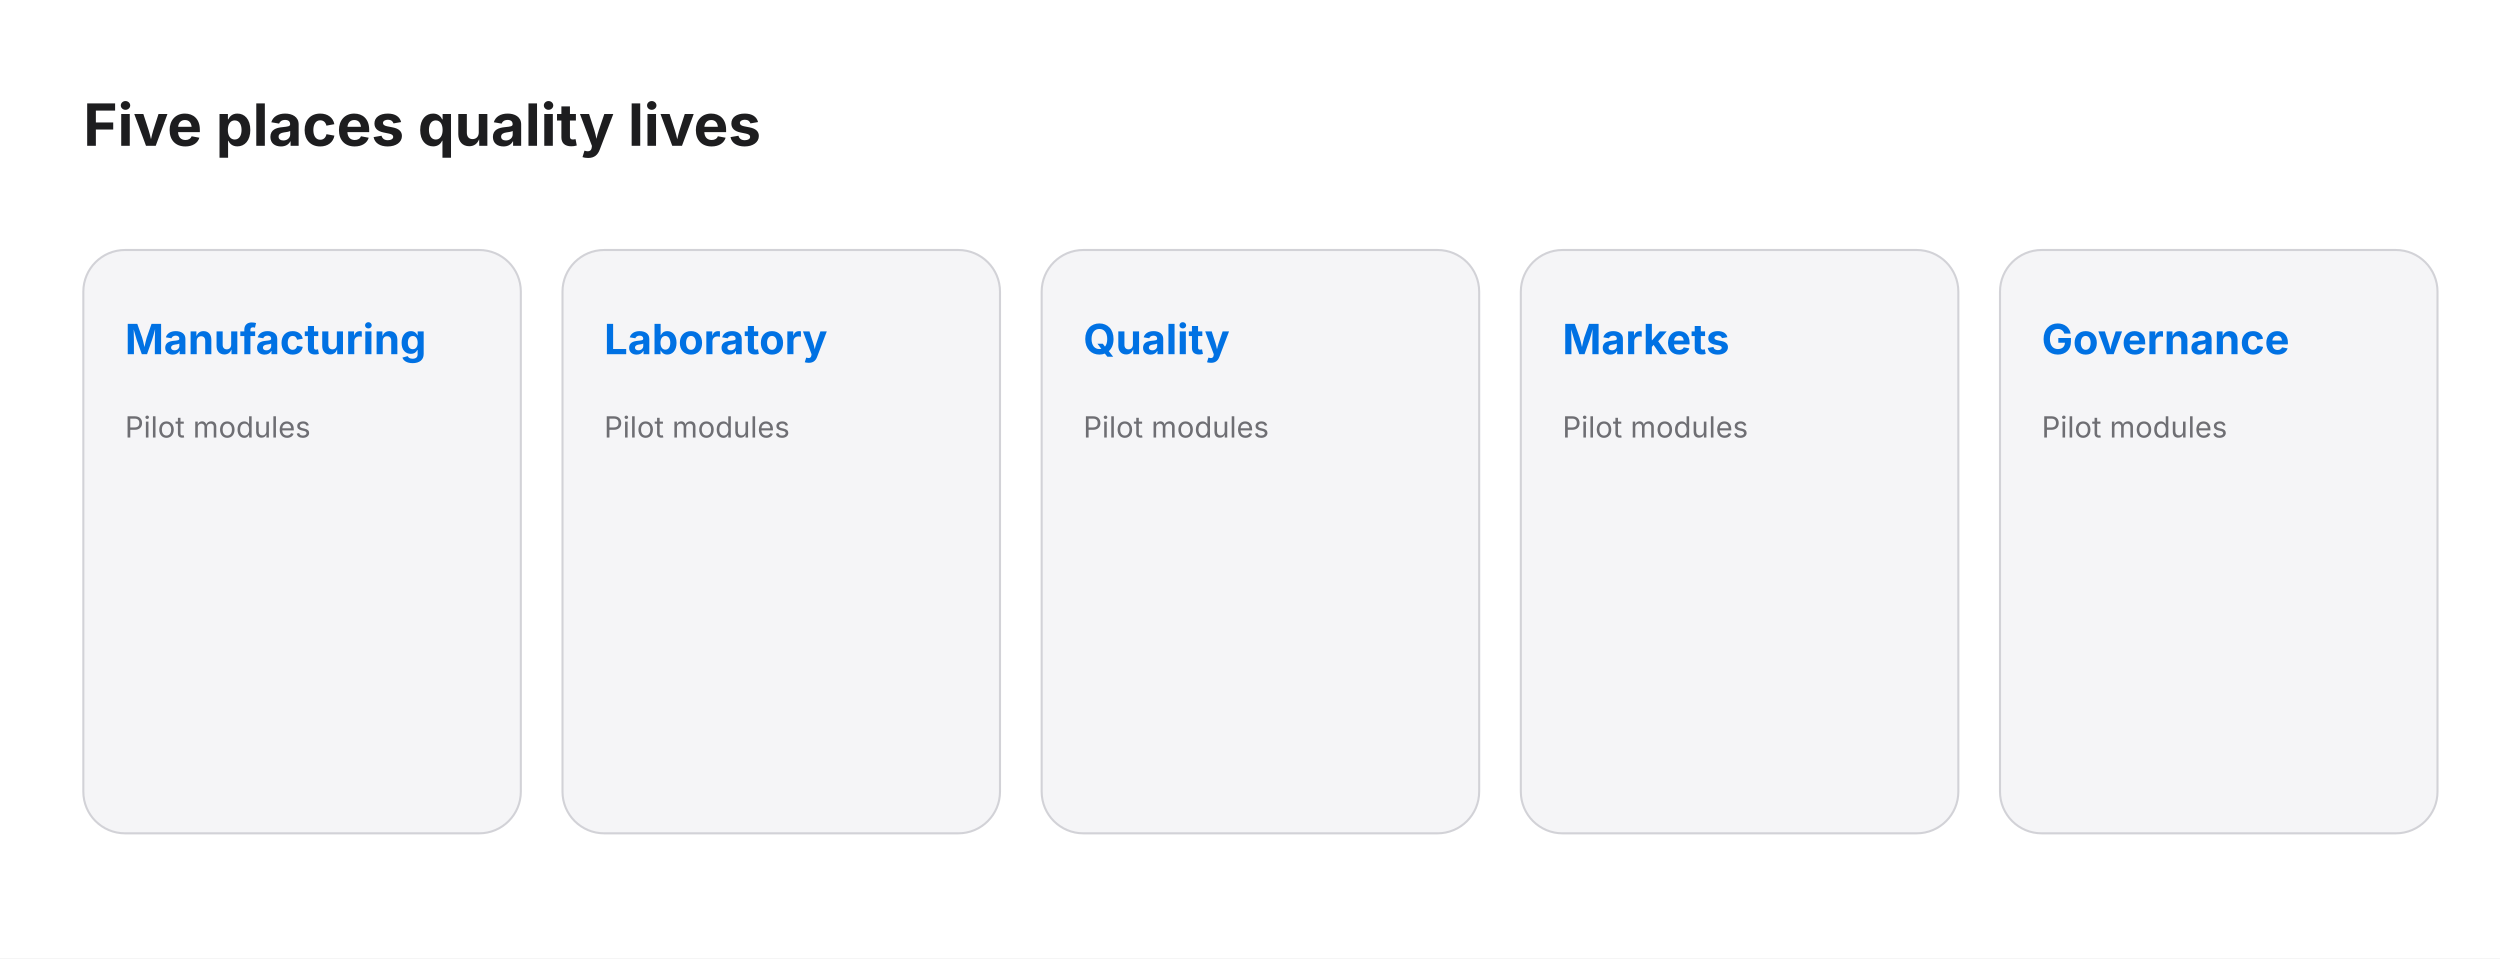
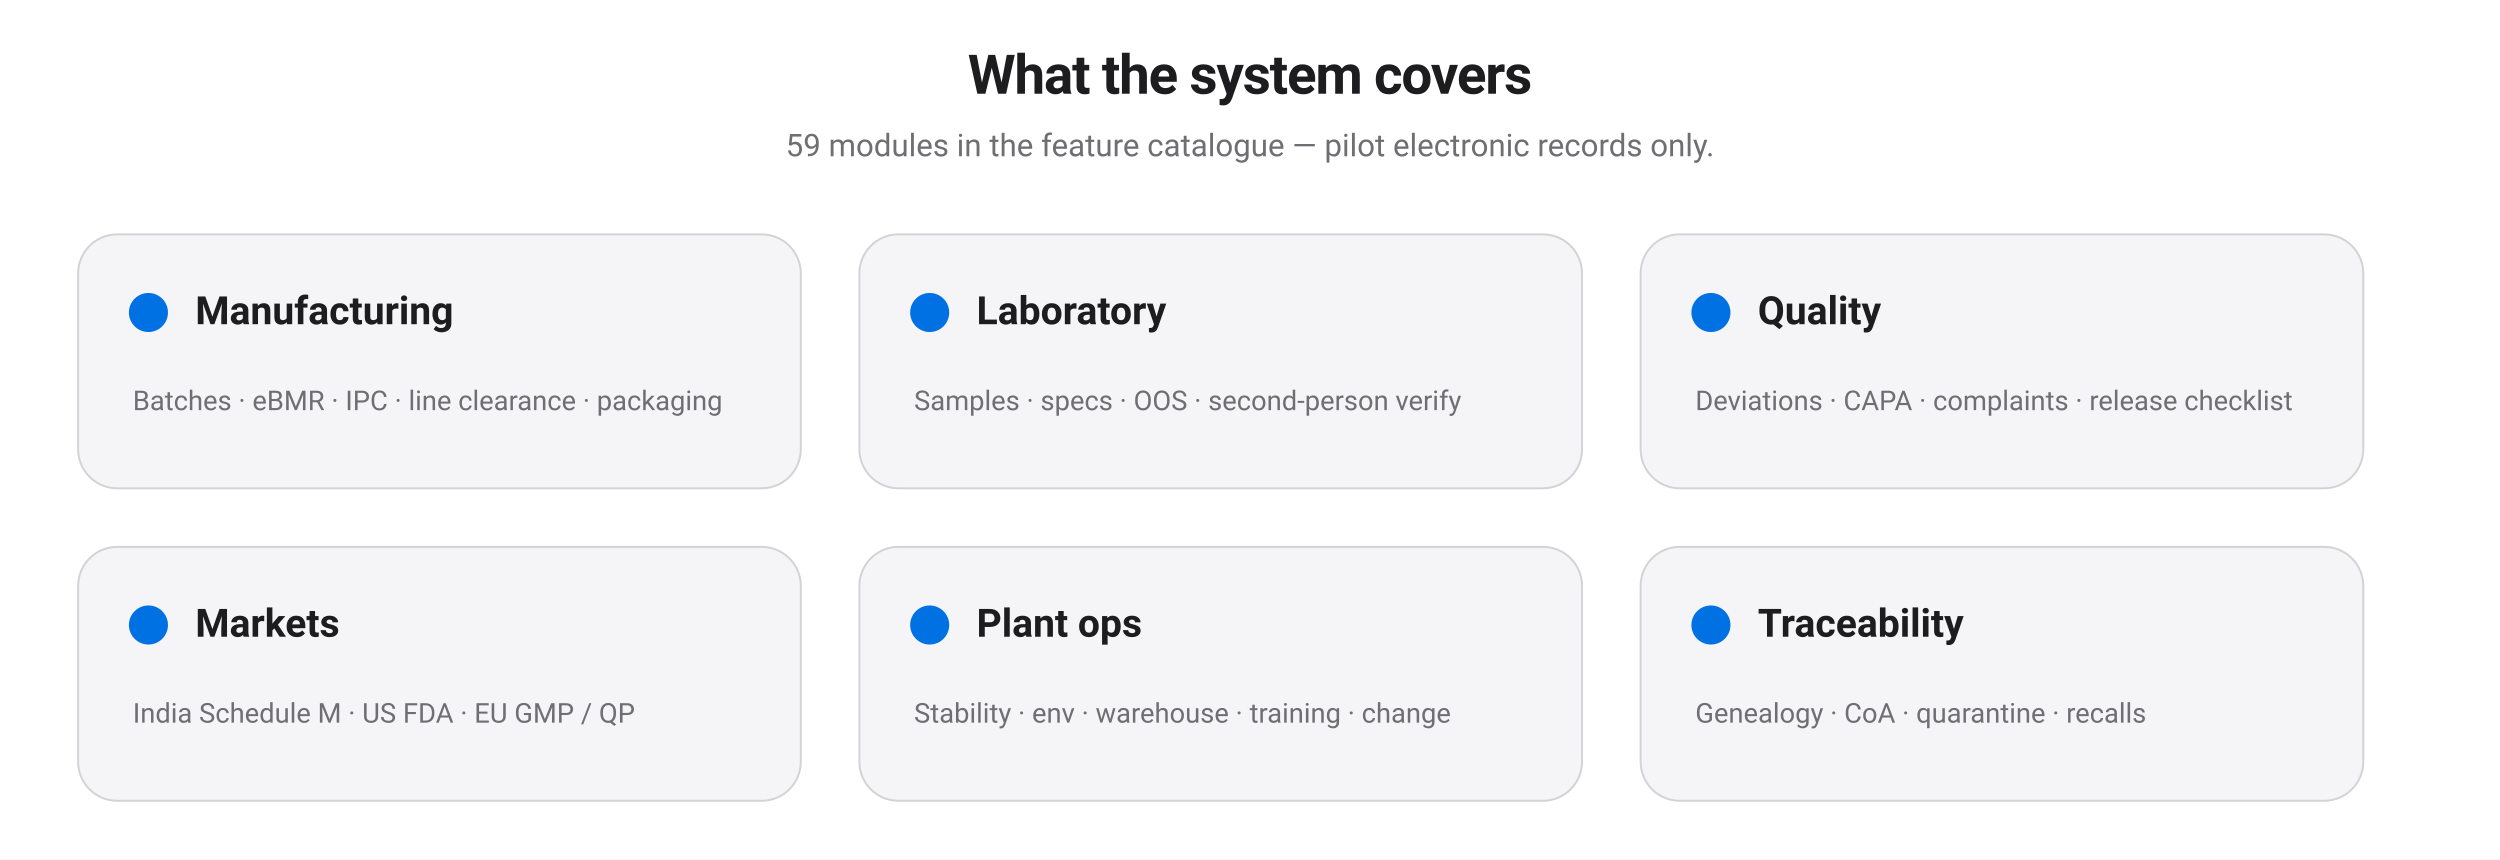
- <svg xmlns="http://www.w3.org/2000/svg" viewBox="0 0 1200 460" role="img" aria-label="Module groups">
-   <rect width="1200" height="460" fill="#fff" />
-   <text x="40" y="70" font-family="-apple-system,system-ui,sans-serif" font-size="28" font-weight="700" fill="#1d1d1f">Five places quality lives</text>
-   <rect x="40" y="120" width="210" height="280" rx="20" fill="#f5f5f7" stroke="#d2d2d7" />
-   <text x="60" y="170" font-family="-apple-system,system-ui,sans-serif" font-size="20" font-weight="700" fill="#0071e3">Manufacturing</text>
-   <text x="60" y="210" font-family="-apple-system,system-ui,sans-serif" font-size="14" fill="#6e6e73">Pilot modules</text>
-   <rect x="270" y="120" width="210" height="280" rx="20" fill="#f5f5f7" stroke="#d2d2d7" />
-   <text x="290" y="170" font-family="-apple-system,system-ui,sans-serif" font-size="20" font-weight="700" fill="#0071e3">Laboratory</text>
-   <text x="290" y="210" font-family="-apple-system,system-ui,sans-serif" font-size="14" fill="#6e6e73">Pilot modules</text>
-   <rect x="500" y="120" width="210" height="280" rx="20" fill="#f5f5f7" stroke="#d2d2d7" />
-   <text x="520" y="170" font-family="-apple-system,system-ui,sans-serif" font-size="20" font-weight="700" fill="#0071e3">Quality</text>
-   <text x="520" y="210" font-family="-apple-system,system-ui,sans-serif" font-size="14" fill="#6e6e73">Pilot modules</text>
-   <rect x="730" y="120" width="210" height="280" rx="20" fill="#f5f5f7" stroke="#d2d2d7" />
-   <text x="750" y="170" font-family="-apple-system,system-ui,sans-serif" font-size="20" font-weight="700" fill="#0071e3">Markets</text>
-   <text x="750" y="210" font-family="-apple-system,system-ui,sans-serif" font-size="14" fill="#6e6e73">Pilot modules</text>
-   <rect x="960" y="120" width="210" height="280" rx="20" fill="#f5f5f7" stroke="#d2d2d7" />
-   <text x="980" y="170" font-family="-apple-system,system-ui,sans-serif" font-size="20" font-weight="700" fill="#0071e3">Governance</text>
-   <text x="980" y="210" font-family="-apple-system,system-ui,sans-serif" font-size="14" fill="#6e6e73">Pilot modules</text>
+ <svg xmlns="http://www.w3.org/2000/svg" viewBox="0 0 1280 440" width="1280" height="440" role="img" aria-labelledby="t d">
+   <rect width="1280" height="440" fill="#ffffff" />
+   <text x="640" y="48" font-family="-apple-system,BlinkMacSystemFont,'SF Pro Display','SF Pro Text','Segoe UI',Roboto,Helvetica,Arial,sans-serif" font-size="28" font-weight="700" fill="#1d1d1f" text-anchor="middle" letter-spacing="-0.6">What the system covers</text>
+   <text x="640" y="80" font-family="-apple-system,BlinkMacSystemFont,'SF Pro Display','SF Pro Text','Segoe UI',Roboto,Helvetica,Arial,sans-serif" font-size="16" font-weight="400" fill="#6e6e73" text-anchor="middle" letter-spacing="0.0">59 modules in the feature catalogue — pilot electronic records only.</text>
+   <rect x="40" y="120" width="370" height="130" rx="20" fill="#f5f5f7" stroke="#d2d2d7" stroke-width="1.0" />
+   <circle cx="76" cy="160" r="10" fill="#0071e3" />
+   <text x="100" y="166" font-family="-apple-system,BlinkMacSystemFont,'SF Pro Display','SF Pro Text','Segoe UI',Roboto,Helvetica,Arial,sans-serif" font-size="20" font-weight="700" fill="#1d1d1f" text-anchor="start" letter-spacing="0.0">Manufacturing</text>
+   <text x="68" y="210" font-family="-apple-system,BlinkMacSystemFont,'SF Pro Display','SF Pro Text','Segoe UI',Roboto,Helvetica,Arial,sans-serif" font-size="14" font-weight="400" fill="#6e6e73" text-anchor="start" letter-spacing="0.0">Batches · eBMR · IPC · line clearance · packaging</text>
+   <rect x="440" y="120" width="370" height="130" rx="20" fill="#f5f5f7" stroke="#d2d2d7" stroke-width="1.0" />
+   <circle cx="476" cy="160" r="10" fill="#0071e3" />
+   <text x="500" y="166" font-family="-apple-system,BlinkMacSystemFont,'SF Pro Display','SF Pro Text','Segoe UI',Roboto,Helvetica,Arial,sans-serif" font-size="20" font-weight="700" fill="#1d1d1f" text-anchor="start" letter-spacing="0.0">Laboratory</text>
+   <text x="468" y="210" font-family="-apple-system,BlinkMacSystemFont,'SF Pro Display','SF Pro Text','Segoe UI',Roboto,Helvetica,Arial,sans-serif" font-size="14" font-weight="400" fill="#6e6e73" text-anchor="start" letter-spacing="0.0">Samples · specs · OOS · second-person verify</text>
+   <rect x="840" y="120" width="370" height="130" rx="20" fill="#f5f5f7" stroke="#d2d2d7" stroke-width="1.0" />
+   <circle cx="876" cy="160" r="10" fill="#0071e3" />
+   <text x="900" y="166" font-family="-apple-system,BlinkMacSystemFont,'SF Pro Display','SF Pro Text','Segoe UI',Roboto,Helvetica,Arial,sans-serif" font-size="20" font-weight="700" fill="#1d1d1f" text-anchor="start" letter-spacing="0.0">Quality</text>
+   <text x="868" y="210" font-family="-apple-system,BlinkMacSystemFont,'SF Pro Display','SF Pro Text','Segoe UI',Roboto,Helvetica,Arial,sans-serif" font-size="14" font-weight="400" fill="#6e6e73" text-anchor="start" letter-spacing="0.0">Deviations · CAPA · complaints · release checklist</text>
+   <rect x="40" y="280" width="370" height="130" rx="20" fill="#f5f5f7" stroke="#d2d2d7" stroke-width="1.0" />
+   <circle cx="76" cy="320" r="10" fill="#0071e3" />
+   <text x="100" y="326" font-family="-apple-system,BlinkMacSystemFont,'SF Pro Display','SF Pro Text','Segoe UI',Roboto,Helvetica,Arial,sans-serif" font-size="20" font-weight="700" fill="#1d1d1f" text-anchor="start" letter-spacing="0.0">Markets</text>
+   <text x="68" y="370" font-family="-apple-system,BlinkMacSystemFont,'SF Pro Display','SF Pro Text','Segoe UI',Roboto,Helvetica,Arial,sans-serif" font-size="14" font-weight="400" fill="#6e6e73" text-anchor="start" letter-spacing="0.0">India Schedule M · US FDA · EU GMP / QP</text>
+   <rect x="440" y="280" width="370" height="130" rx="20" fill="#f5f5f7" stroke="#d2d2d7" stroke-width="1.0" />
+   <circle cx="476" cy="320" r="10" fill="#0071e3" />
+   <text x="500" y="326" font-family="-apple-system,BlinkMacSystemFont,'SF Pro Display','SF Pro Text','Segoe UI',Roboto,Helvetica,Arial,sans-serif" font-size="20" font-weight="700" fill="#1d1d1f" text-anchor="start" letter-spacing="0.0">Plant ops</text>
+   <text x="468" y="370" font-family="-apple-system,BlinkMacSystemFont,'SF Pro Display','SF Pro Text','Segoe UI',Roboto,Helvetica,Arial,sans-serif" font-size="14" font-weight="400" fill="#6e6e73" text-anchor="start" letter-spacing="0.0">Stability · env · warehouse · training · change</text>
+   <rect x="840" y="280" width="370" height="130" rx="20" fill="#f5f5f7" stroke="#d2d2d7" stroke-width="1.0" />
+   <circle cx="876" cy="320" r="10" fill="#0071e3" />
+   <text x="900" y="326" font-family="-apple-system,BlinkMacSystemFont,'SF Pro Display','SF Pro Text','Segoe UI',Roboto,Helvetica,Arial,sans-serif" font-size="20" font-weight="700" fill="#1d1d1f" text-anchor="start" letter-spacing="0.0">Traceability</text>
+   <text x="868" y="370" font-family="-apple-system,BlinkMacSystemFont,'SF Pro Display','SF Pro Text','Segoe UI',Roboto,Helvetica,Arial,sans-serif" font-size="14" font-weight="400" fill="#6e6e73" text-anchor="start" letter-spacing="0.0">Genealogy · CoA · quarantine · recalls</text>
</svg>
